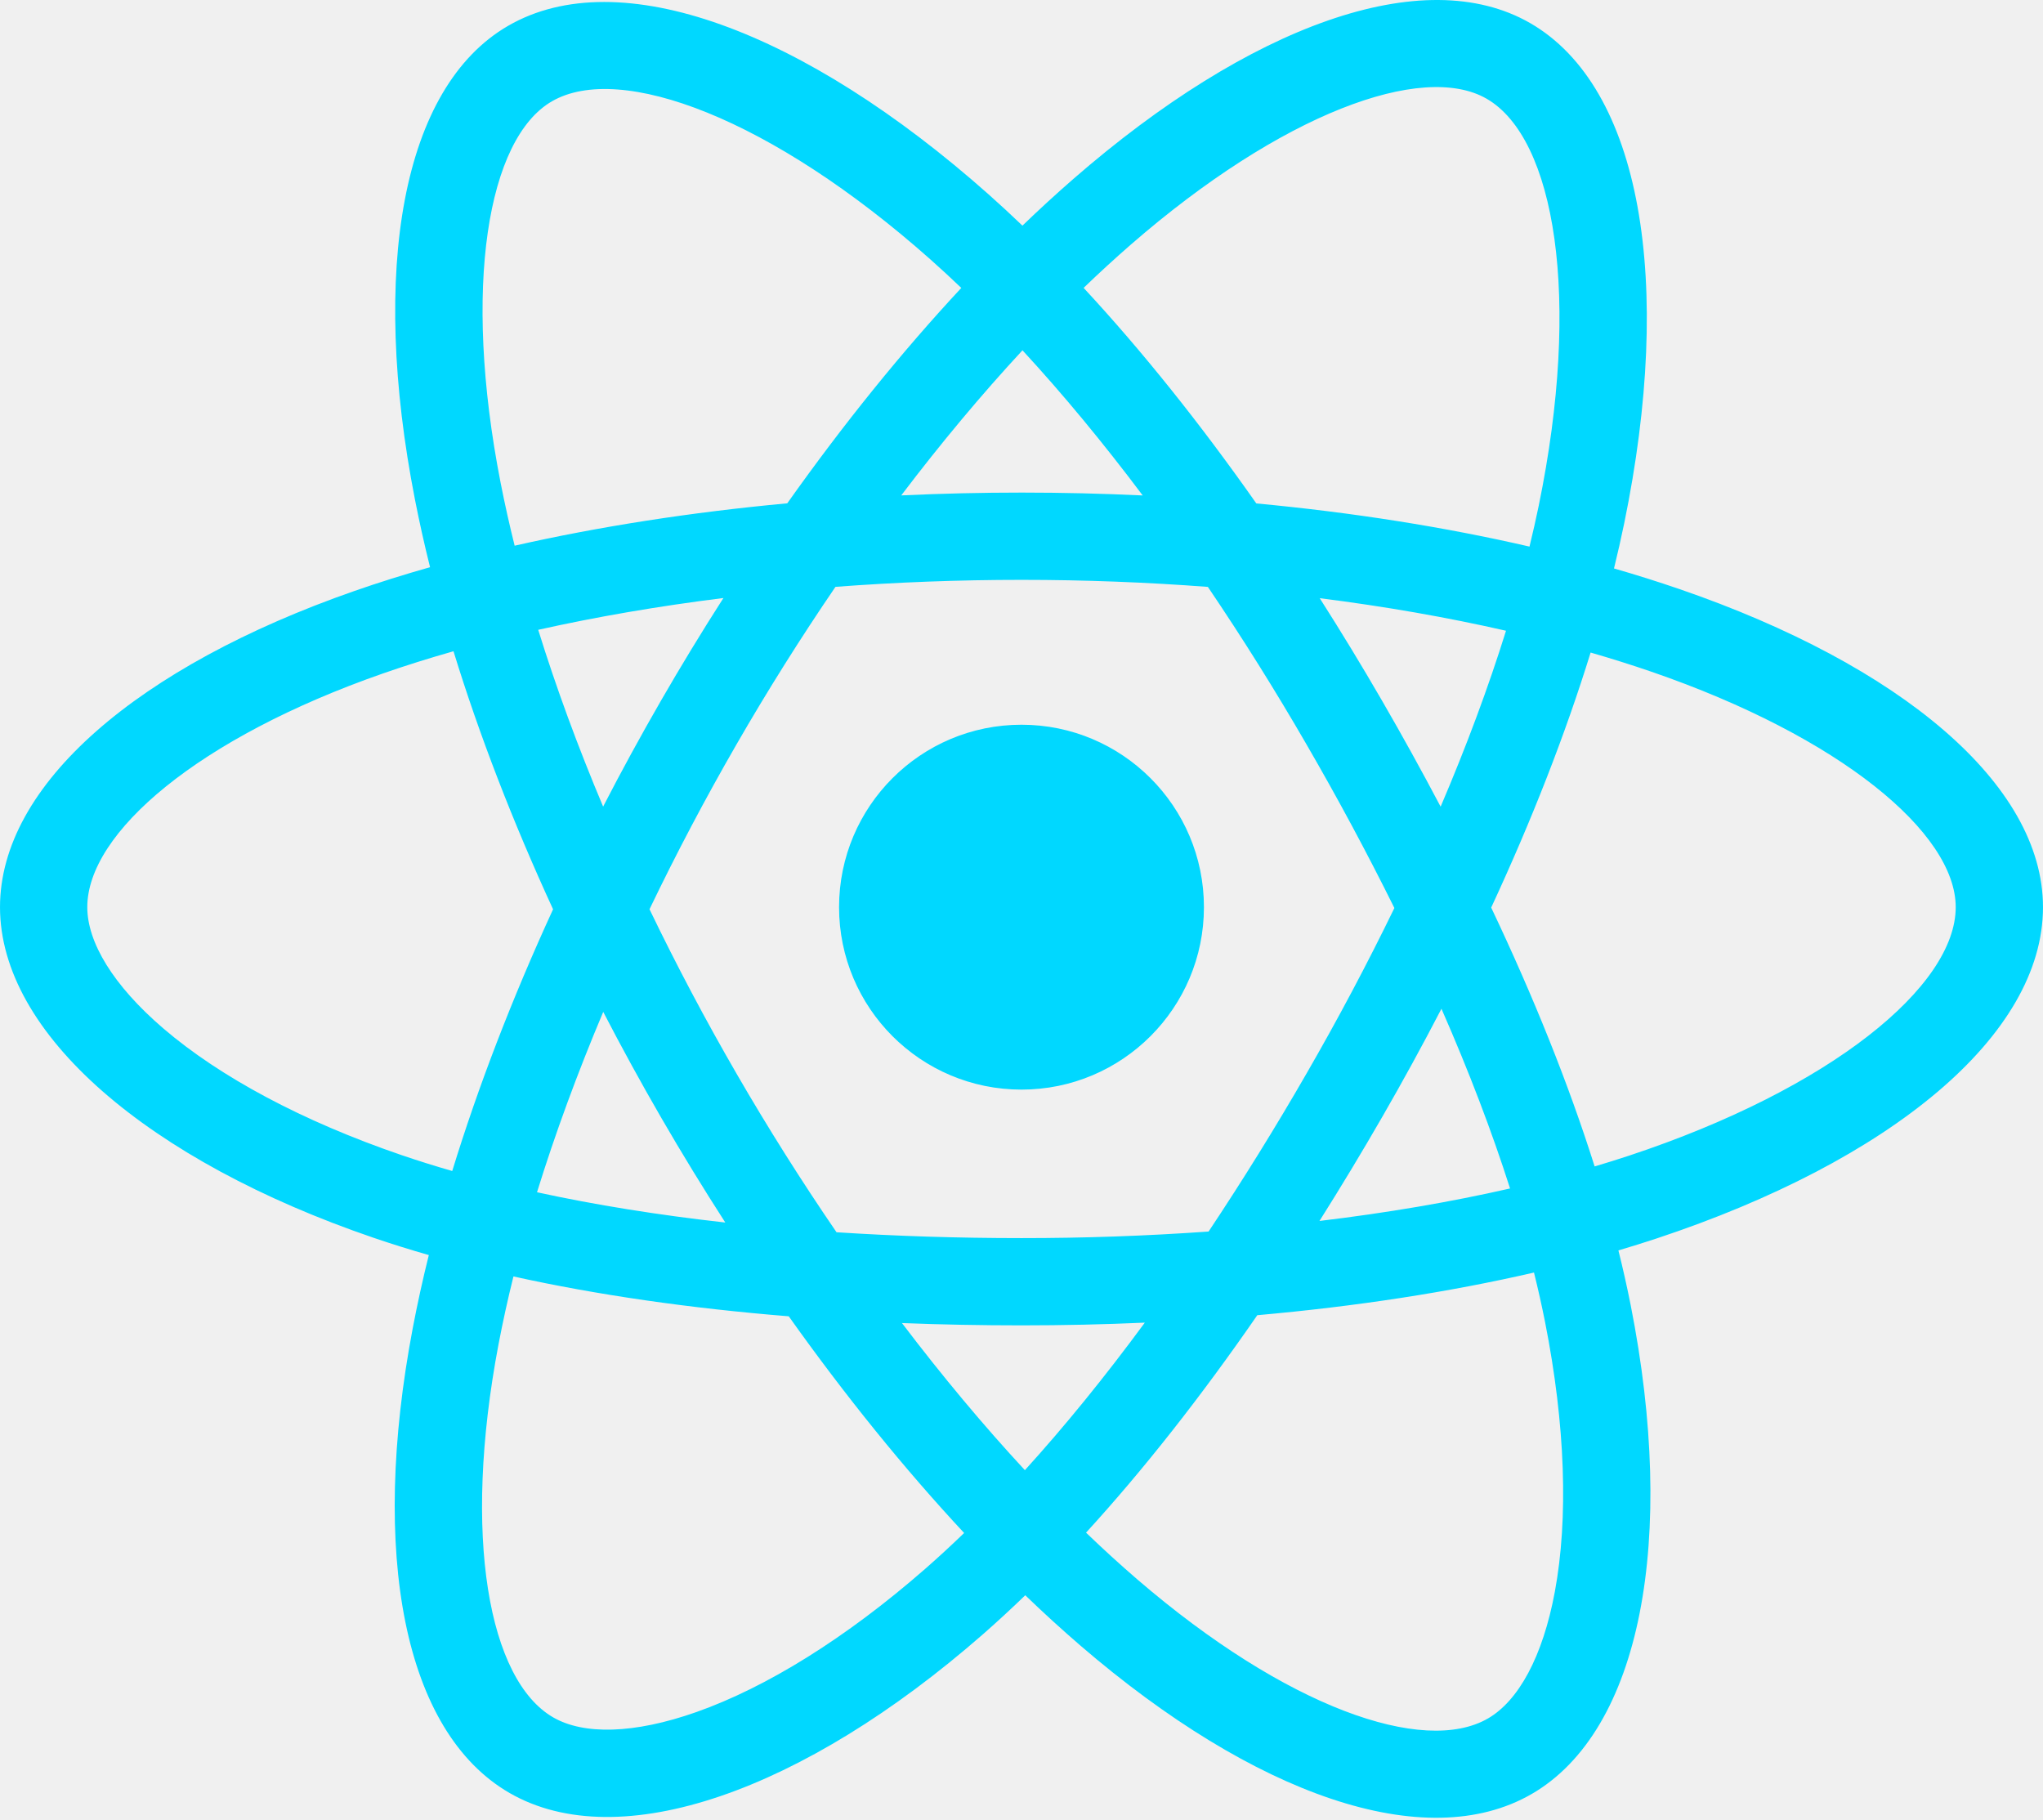
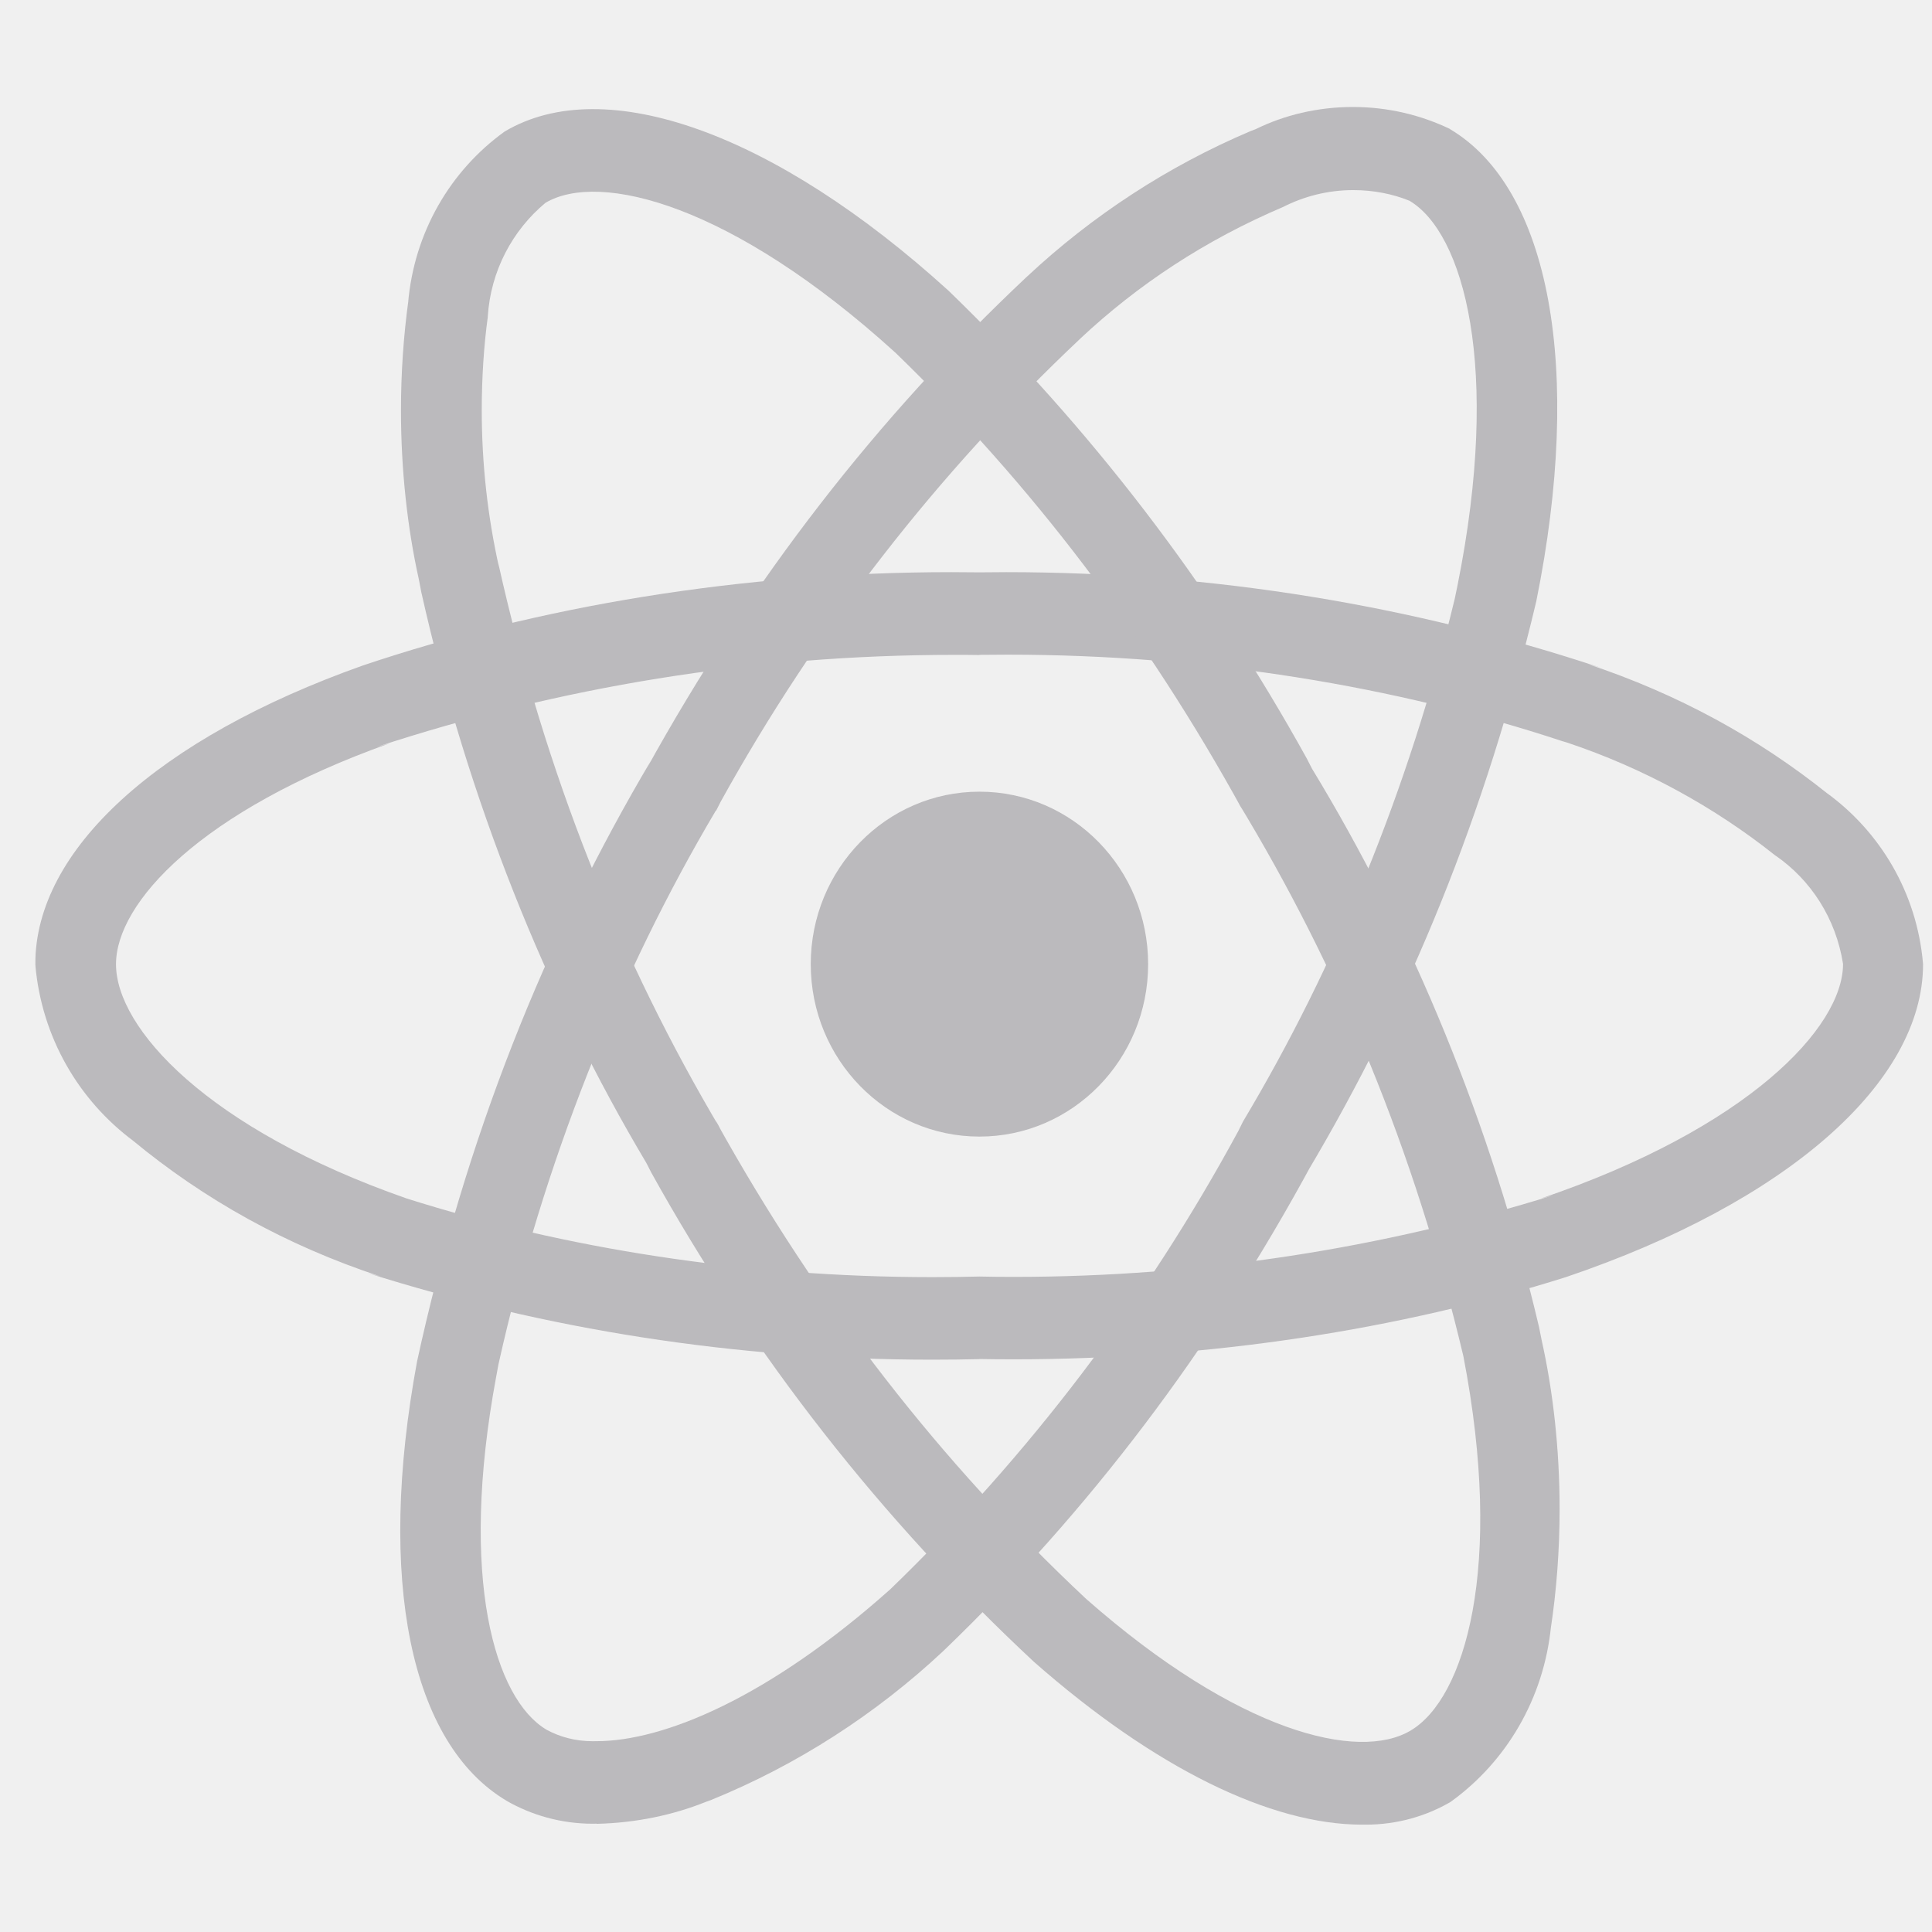
- <svg xmlns="http://www.w3.org/2000/svg" aria-hidden="true" role="img" class="iconify iconify--logos" width="35.93" height="32" preserveAspectRatio="xMidYMid meet" viewBox="0 0 256 228">
-   <path fill="#00D8FF" d="M210.483 73.824a171.49 171.49 0 0 0-8.24-2.597c.465-1.9.893-3.777 1.273-5.621c6.238-30.281 2.16-54.676-11.769-62.708c-13.355-7.7-35.196.329-57.254 19.526a171.23 171.23 0 0 0-6.375 5.848a155.866 155.866 0 0 0-4.241-3.917C100.759 3.829 77.587-4.822 63.673 3.233C50.33 10.957 46.379 33.89 51.995 62.588a170.974 170.974 0 0 0 1.892 8.48c-3.28.932-6.445 1.924-9.474 2.98C17.309 83.498 0 98.307 0 113.668c0 15.865 18.582 31.778 46.812 41.427a145.52 145.52 0 0 0 6.921 2.165a167.467 167.467 0 0 0-2.01 9.138c-5.354 28.2-1.173 50.591 12.134 58.266c13.744 7.926 36.812-.22 59.273-19.855a145.567 145.567 0 0 0 5.342-4.923a168.064 168.064 0 0 0 6.92 6.314c21.758 18.722 43.246 26.282 56.54 18.586c13.731-7.949 18.194-32.003 12.4-61.268a145.016 145.016 0 0 0-1.535-6.842c1.62-.48 3.21-.974 4.76-1.488c29.348-9.723 48.443-25.443 48.443-41.52c0-15.417-17.868-30.326-45.517-39.844Zm-6.365 70.984c-1.4.463-2.836.91-4.3 1.345c-3.24-10.257-7.612-21.163-12.963-32.432c5.106-11 9.31-21.767 12.459-31.957c2.619.758 5.16 1.557 7.61 2.4c23.69 8.156 38.14 20.213 38.14 29.504c0 9.896-15.606 22.743-40.946 31.14Zm-10.514 20.834c2.562 12.94 2.927 24.64 1.23 33.787c-1.524 8.219-4.59 13.698-8.382 15.893c-8.067 4.67-25.32-1.4-43.927-17.412a156.726 156.726 0 0 1-6.437-5.87c7.214-7.889 14.423-17.06 21.459-27.246c12.376-1.098 24.068-2.894 34.671-5.345a134.17 134.17 0 0 1 1.386 6.193ZM87.276 214.515c-7.882 2.783-14.16 2.863-17.955.675c-8.075-4.657-11.432-22.636-6.853-46.752a156.923 156.923 0 0 1 1.869-8.499c10.486 2.32 22.093 3.988 34.498 4.994c7.084 9.967 14.501 19.128 21.976 27.15a134.668 134.668 0 0 1-4.877 4.492c-9.933 8.682-19.886 14.842-28.658 17.94ZM50.35 144.747c-12.483-4.267-22.792-9.812-29.858-15.863c-6.35-5.437-9.555-10.836-9.555-15.216c0-9.322 13.897-21.212 37.076-29.293c2.813-.98 5.757-1.905 8.812-2.773c3.204 10.42 7.406 21.315 12.477 32.332c-5.137 11.18-9.399 22.249-12.634 32.792a134.718 134.718 0 0 1-6.318-1.979Zm12.378-84.26c-4.811-24.587-1.616-43.134 6.425-47.789c8.564-4.958 27.502 2.111 47.463 19.835a144.318 144.318 0 0 1 3.841 3.545c-7.438 7.987-14.787 17.08-21.808 26.988c-12.04 1.116-23.565 2.908-34.161 5.309a160.342 160.342 0 0 1-1.76-7.887Zm110.427 27.268a347.8 347.8 0 0 0-7.785-12.803c8.168 1.033 15.994 2.404 23.343 4.08c-2.206 7.072-4.956 14.465-8.193 22.045a381.151 381.151 0 0 0-7.365-13.322Zm-45.032-43.861c5.044 5.465 10.096 11.566 15.065 18.186a322.04 322.04 0 0 0-30.257-.006c4.974-6.559 10.069-12.652 15.192-18.18ZM82.802 87.83a323.167 323.167 0 0 0-7.227 13.238c-3.184-7.553-5.909-14.98-8.134-22.152c7.304-1.634 15.093-2.97 23.209-3.984a321.524 321.524 0 0 0-7.848 12.897Zm8.081 65.352c-8.385-.936-16.291-2.203-23.593-3.793c2.26-7.3 5.045-14.885 8.298-22.6a321.187 321.187 0 0 0 7.257 13.246c2.594 4.48 5.28 8.868 8.038 13.147Zm37.542 31.03c-5.184-5.592-10.354-11.779-15.403-18.433c4.902.192 9.899.29 14.978.29c5.218 0 10.376-.117 15.453-.343c-4.985 6.774-10.018 12.97-15.028 18.486Zm52.198-57.817c3.422 7.8 6.306 15.345 8.596 22.52c-7.422 1.694-15.436 3.058-23.88 4.071a382.417 382.417 0 0 0 7.859-13.026a347.403 347.403 0 0 0 7.425-13.565Zm-16.898 8.101a358.557 358.557 0 0 1-12.281 19.815a329.4 329.4 0 0 1-23.444.823c-7.967 0-15.716-.248-23.178-.732a310.202 310.202 0 0 1-12.513-19.846h.001a307.41 307.41 0 0 1-10.923-20.627a310.278 310.278 0 0 1 10.89-20.637l-.001.001a307.318 307.318 0 0 1 12.413-19.761c7.613-.576 15.42-.876 23.31-.876H128c7.926 0 15.743.303 23.354.883a329.357 329.357 0 0 1 12.335 19.695a358.489 358.489 0 0 1 11.036 20.54a329.472 329.472 0 0 1-11 20.722Zm22.56-122.124c8.572 4.944 11.906 24.881 6.52 51.026c-.344 1.668-.73 3.367-1.15 5.09c-10.622-2.452-22.155-4.275-34.23-5.408c-7.034-10.017-14.323-19.124-21.64-27.008a160.789 160.789 0 0 1 5.888-5.4c18.9-16.447 36.564-22.941 44.612-18.3ZM128 90.808c12.625 0 22.86 10.235 22.86 22.86s-10.235 22.86-22.86 22.86s-22.86-10.235-22.86-22.86s10.235-22.86 22.86-22.86Z" />
+ <svg xmlns="http://www.w3.org/2000/svg" width="48" height="48" viewBox="0 0 48 48" fill="none">
+   <g opacity="0.5" clip-path="url(#clip0_1852_315)">
+     <path d="M28.525 23.954C28.525 26.32 26.649 28.238 24.334 28.238C22.019 28.238 20.143 26.32 20.143 23.954C20.143 21.588 22.019 19.669 24.334 19.669C26.649 19.669 28.525 21.588 28.525 23.954Z" fill="#868389" />
+     <path d="M24.332 33.767C23.983 33.776 23.571 33.781 23.157 33.781C18.268 33.781 13.553 33.026 9.117 31.623L9.452 31.714C7.103 30.939 5.066 29.796 3.294 28.331L3.331 28.359C1.958 27.344 1.035 25.772 0.878 23.973L0.877 23.95C0.877 21.116 3.915 18.343 9.018 16.533C13.386 15.063 18.414 14.215 23.635 14.215C23.877 14.215 24.118 14.217 24.36 14.22H24.324C24.525 14.217 24.762 14.215 25 14.215C30.157 14.215 35.122 15.049 39.776 16.592L39.437 16.494C41.706 17.248 43.677 18.336 45.407 19.719L45.365 19.687C46.713 20.658 47.623 22.183 47.776 23.931L47.778 23.954C47.778 26.898 44.379 29.877 38.903 31.73C34.793 33.026 30.068 33.772 25.172 33.772C24.877 33.772 24.583 33.769 24.289 33.764H24.332V33.767ZM24.332 16.274C24.148 16.27 23.929 16.27 23.71 16.27C18.699 16.27 13.873 17.074 9.346 18.562L9.678 18.468C4.986 20.14 2.882 22.428 2.882 23.956C2.882 25.543 5.145 28.044 10.104 29.776C14.016 31.015 18.512 31.73 23.171 31.73C23.579 31.73 23.986 31.724 24.392 31.714L24.332 31.715C24.586 31.721 24.885 31.724 25.184 31.724C29.852 31.724 34.357 31.013 38.602 29.692L38.277 29.779C43.425 28.03 45.79 25.529 45.79 23.948C45.612 22.814 44.986 21.858 44.11 21.255L44.096 21.246C42.59 20.048 40.833 19.083 38.931 18.448L38.809 18.412C34.691 17.051 29.951 16.265 25.035 16.265C24.788 16.265 24.543 16.267 24.298 16.27H24.334L24.332 16.274Z" fill="#868389" />
+     <path d="M14.823 45.308C14.795 45.308 14.762 45.31 14.73 45.31C13.943 45.31 13.204 45.099 12.565 44.729L12.588 44.741C10.191 43.319 9.357 39.244 10.362 33.824C11.574 28.263 13.539 23.346 16.177 18.891L16.058 19.111C18.664 14.391 21.814 10.354 25.492 6.894L25.527 6.862C27.132 5.362 29.011 4.13 31.07 3.257L31.197 3.209C31.904 2.86 32.736 2.658 33.614 2.658C34.485 2.658 35.311 2.859 36.049 3.216L36.014 3.202C38.51 4.67 39.337 9.175 38.167 14.946C36.915 20.22 35.005 24.866 32.494 29.095L32.616 28.876C30.09 33.552 27.035 37.556 23.457 40.999L23.433 41.022C21.767 42.581 19.811 43.849 17.657 44.724L17.529 44.77C16.729 45.092 15.804 45.289 14.835 45.312H14.824L14.823 45.308ZM16.918 19.625L17.786 20.137C15.384 24.19 13.499 28.894 12.384 33.897L12.325 34.217C11.398 39.211 12.292 42.213 13.578 42.974C13.91 43.156 14.303 43.26 14.72 43.26C14.755 43.26 14.791 43.26 14.826 43.259H14.821C16.482 43.259 19.096 42.183 22.118 39.486C25.555 36.167 28.473 32.334 30.765 28.101L30.884 27.861C33.176 24.028 35.007 19.589 36.144 14.871L36.211 14.547C37.304 9.111 36.36 5.783 35.017 4.987C34.604 4.819 34.124 4.723 33.623 4.723C32.99 4.723 32.391 4.878 31.863 5.15L31.885 5.139C29.941 5.966 28.271 7.07 26.83 8.421L26.842 8.411C23.292 11.755 20.282 15.623 17.91 19.909L17.79 20.144L16.918 19.625Z" fill="#868389" />
+     <path d="M33.844 45.333C31.572 45.333 28.696 43.934 25.687 41.287C21.904 37.762 18.701 33.675 16.184 29.138L16.059 28.894C13.572 24.718 11.623 19.872 10.468 14.716L10.405 14.388C10.124 13.127 9.962 11.682 9.962 10.197C9.962 9.261 10.026 8.341 10.15 7.44L10.138 7.543C10.285 5.769 11.195 4.24 12.524 3.278L12.541 3.266C15.028 1.79 19.263 3.309 23.571 7.227C27.087 10.629 30.089 14.539 32.471 18.853L32.597 19.099C35.08 23.182 37.044 27.918 38.235 32.962L38.301 33.292C38.584 34.553 38.748 36.002 38.748 37.488C38.748 38.514 38.672 39.52 38.522 40.503L38.536 40.393C38.357 42.21 37.416 43.773 36.051 44.759L36.032 44.772C35.426 45.125 34.703 45.333 33.932 45.333C33.901 45.333 33.87 45.333 33.838 45.332H33.844V45.333ZM17.795 27.87C20.331 32.441 23.39 36.352 26.962 39.703L26.997 39.735C30.764 43.047 33.752 43.764 35.045 42.996C36.39 42.203 37.374 38.949 36.357 33.693C35.136 28.555 33.249 24.032 30.758 19.931L30.872 20.13C28.473 15.764 25.607 12.02 22.266 8.781L22.245 8.761C18.186 5.074 14.898 4.245 13.553 5.038C12.731 5.723 12.19 6.731 12.118 7.87V7.883C12.023 8.576 11.969 9.376 11.969 10.19C11.969 11.536 12.118 12.845 12.4 14.103L12.378 13.986C13.548 19.234 15.416 23.869 17.912 28.073L17.797 27.865L17.795 27.87Z" fill="#868389" />
+   </g>
+   <defs>
+     <clipPath id="clip0_1852_315">
+       <rect width="46.956" height="48" fill="white" transform="translate(0.869629)" />
+     </clipPath>
+   </defs>
</svg>
